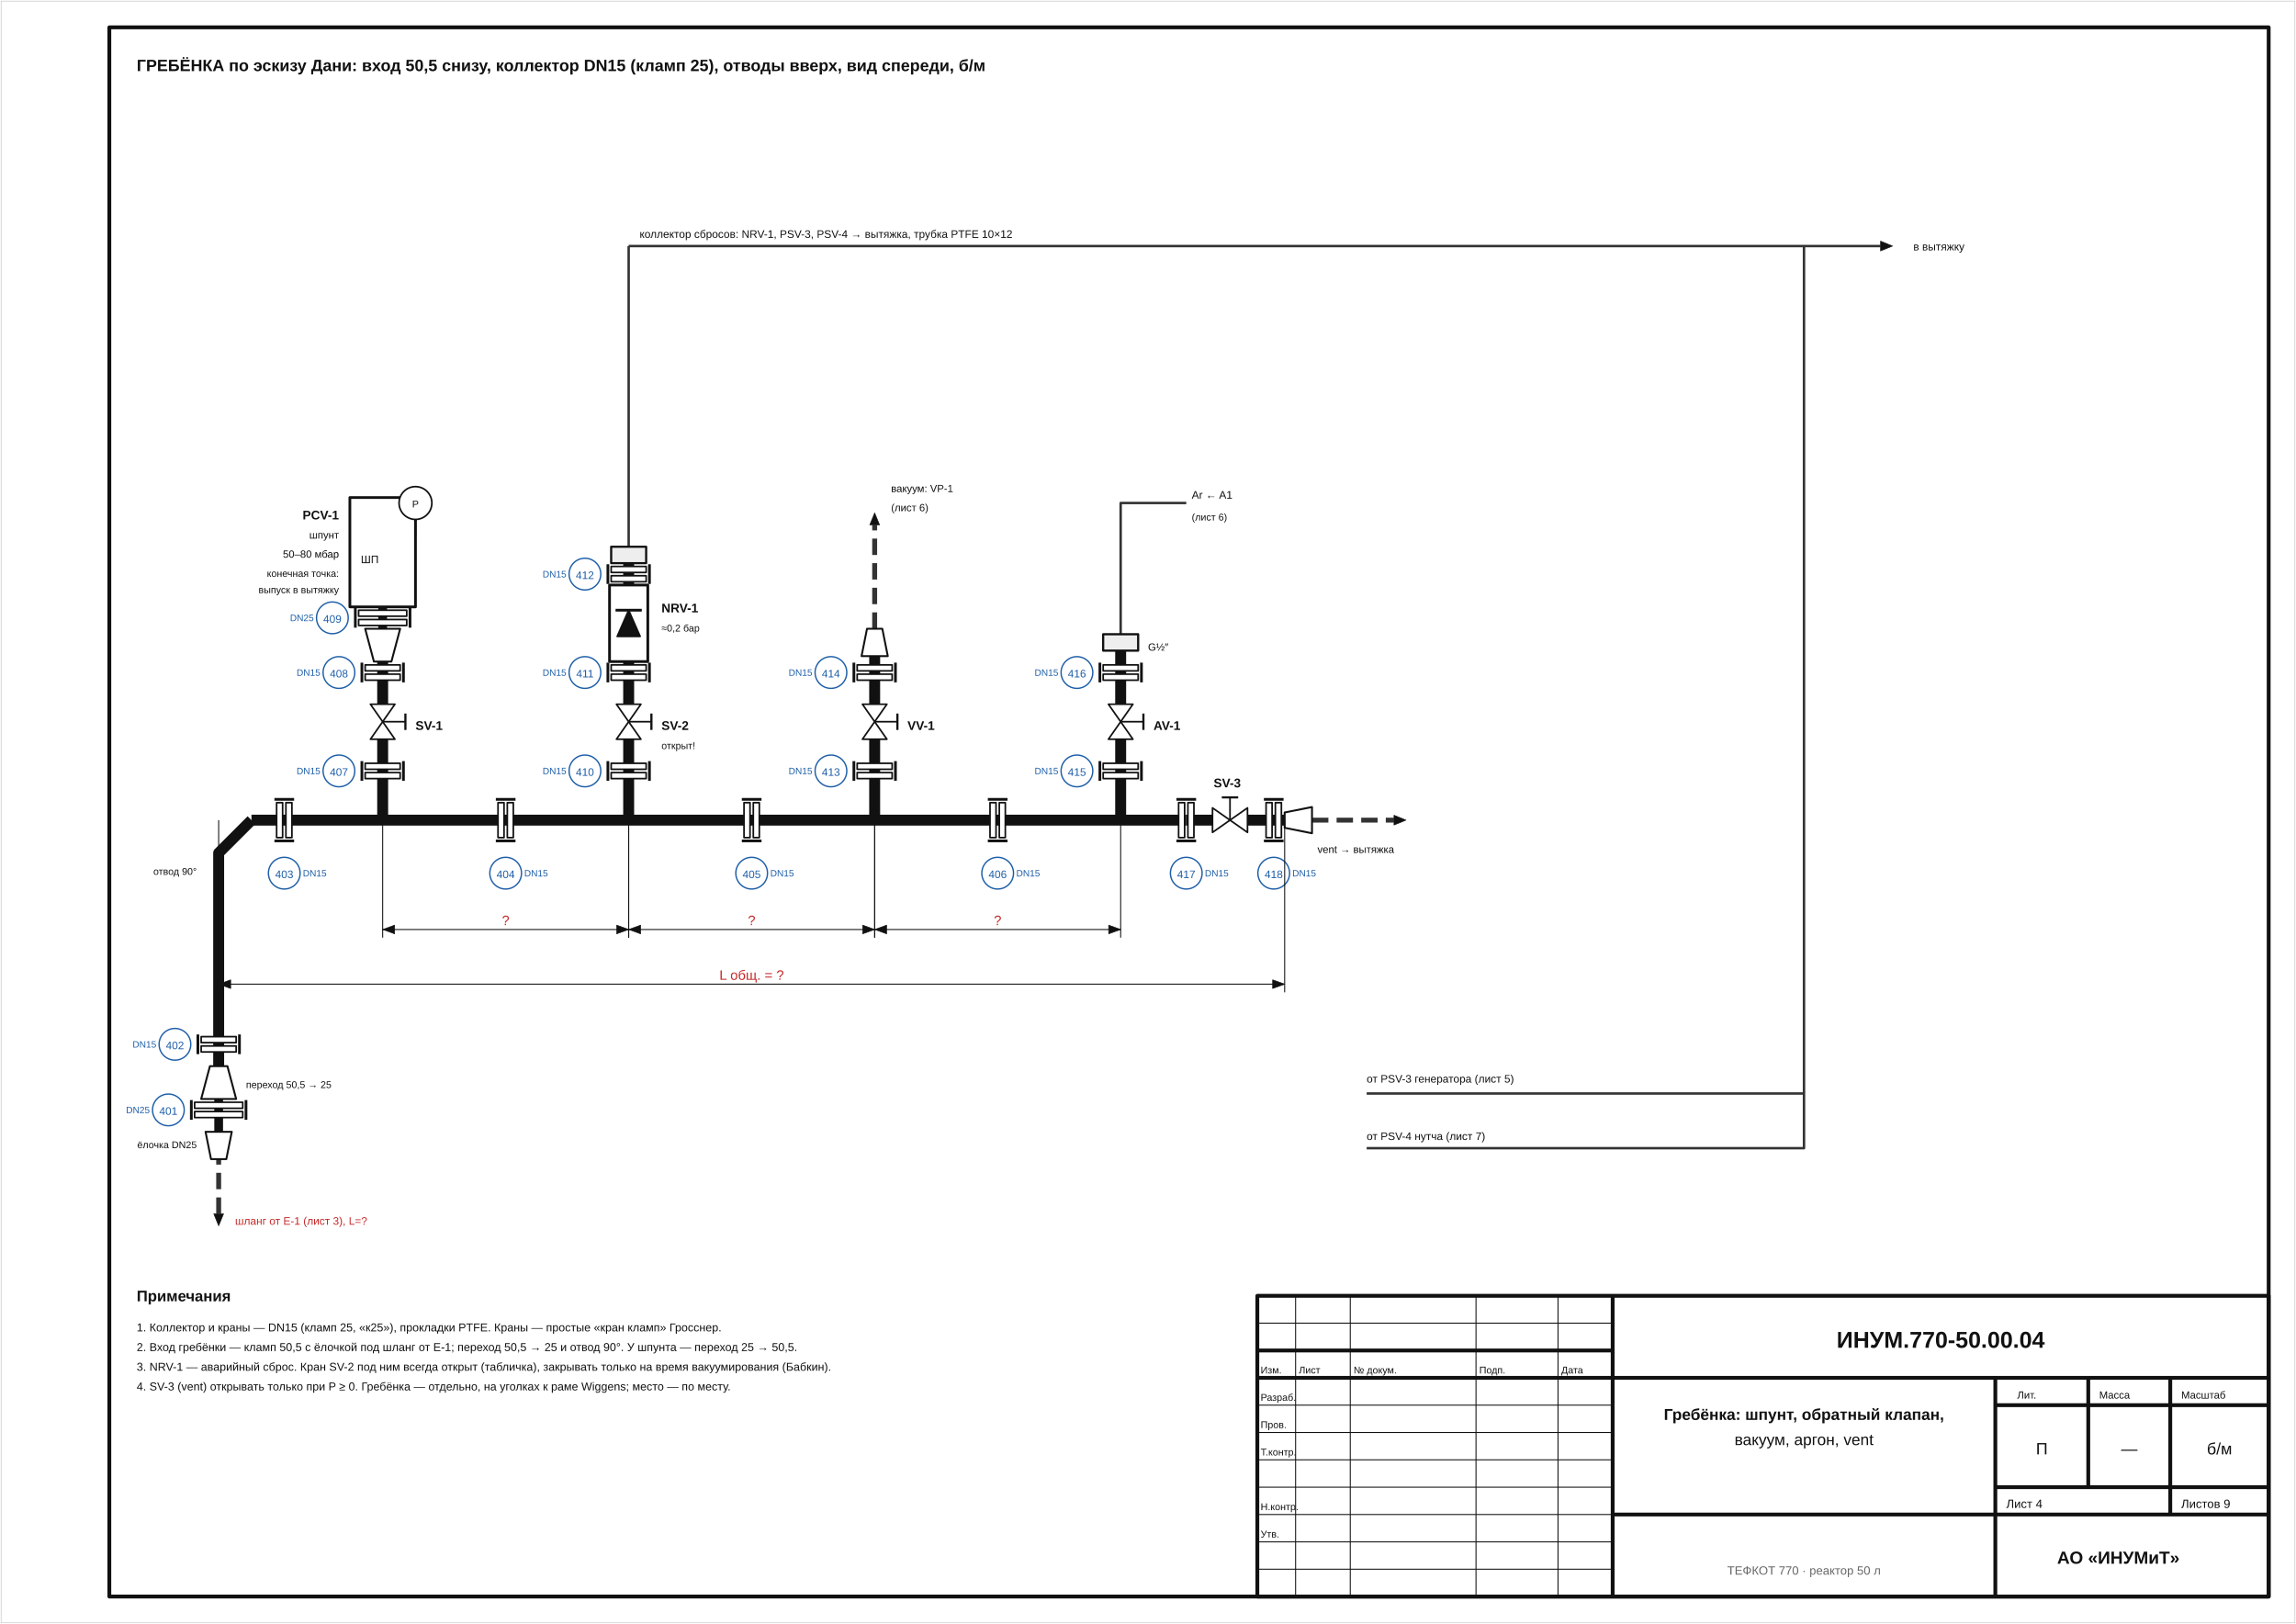
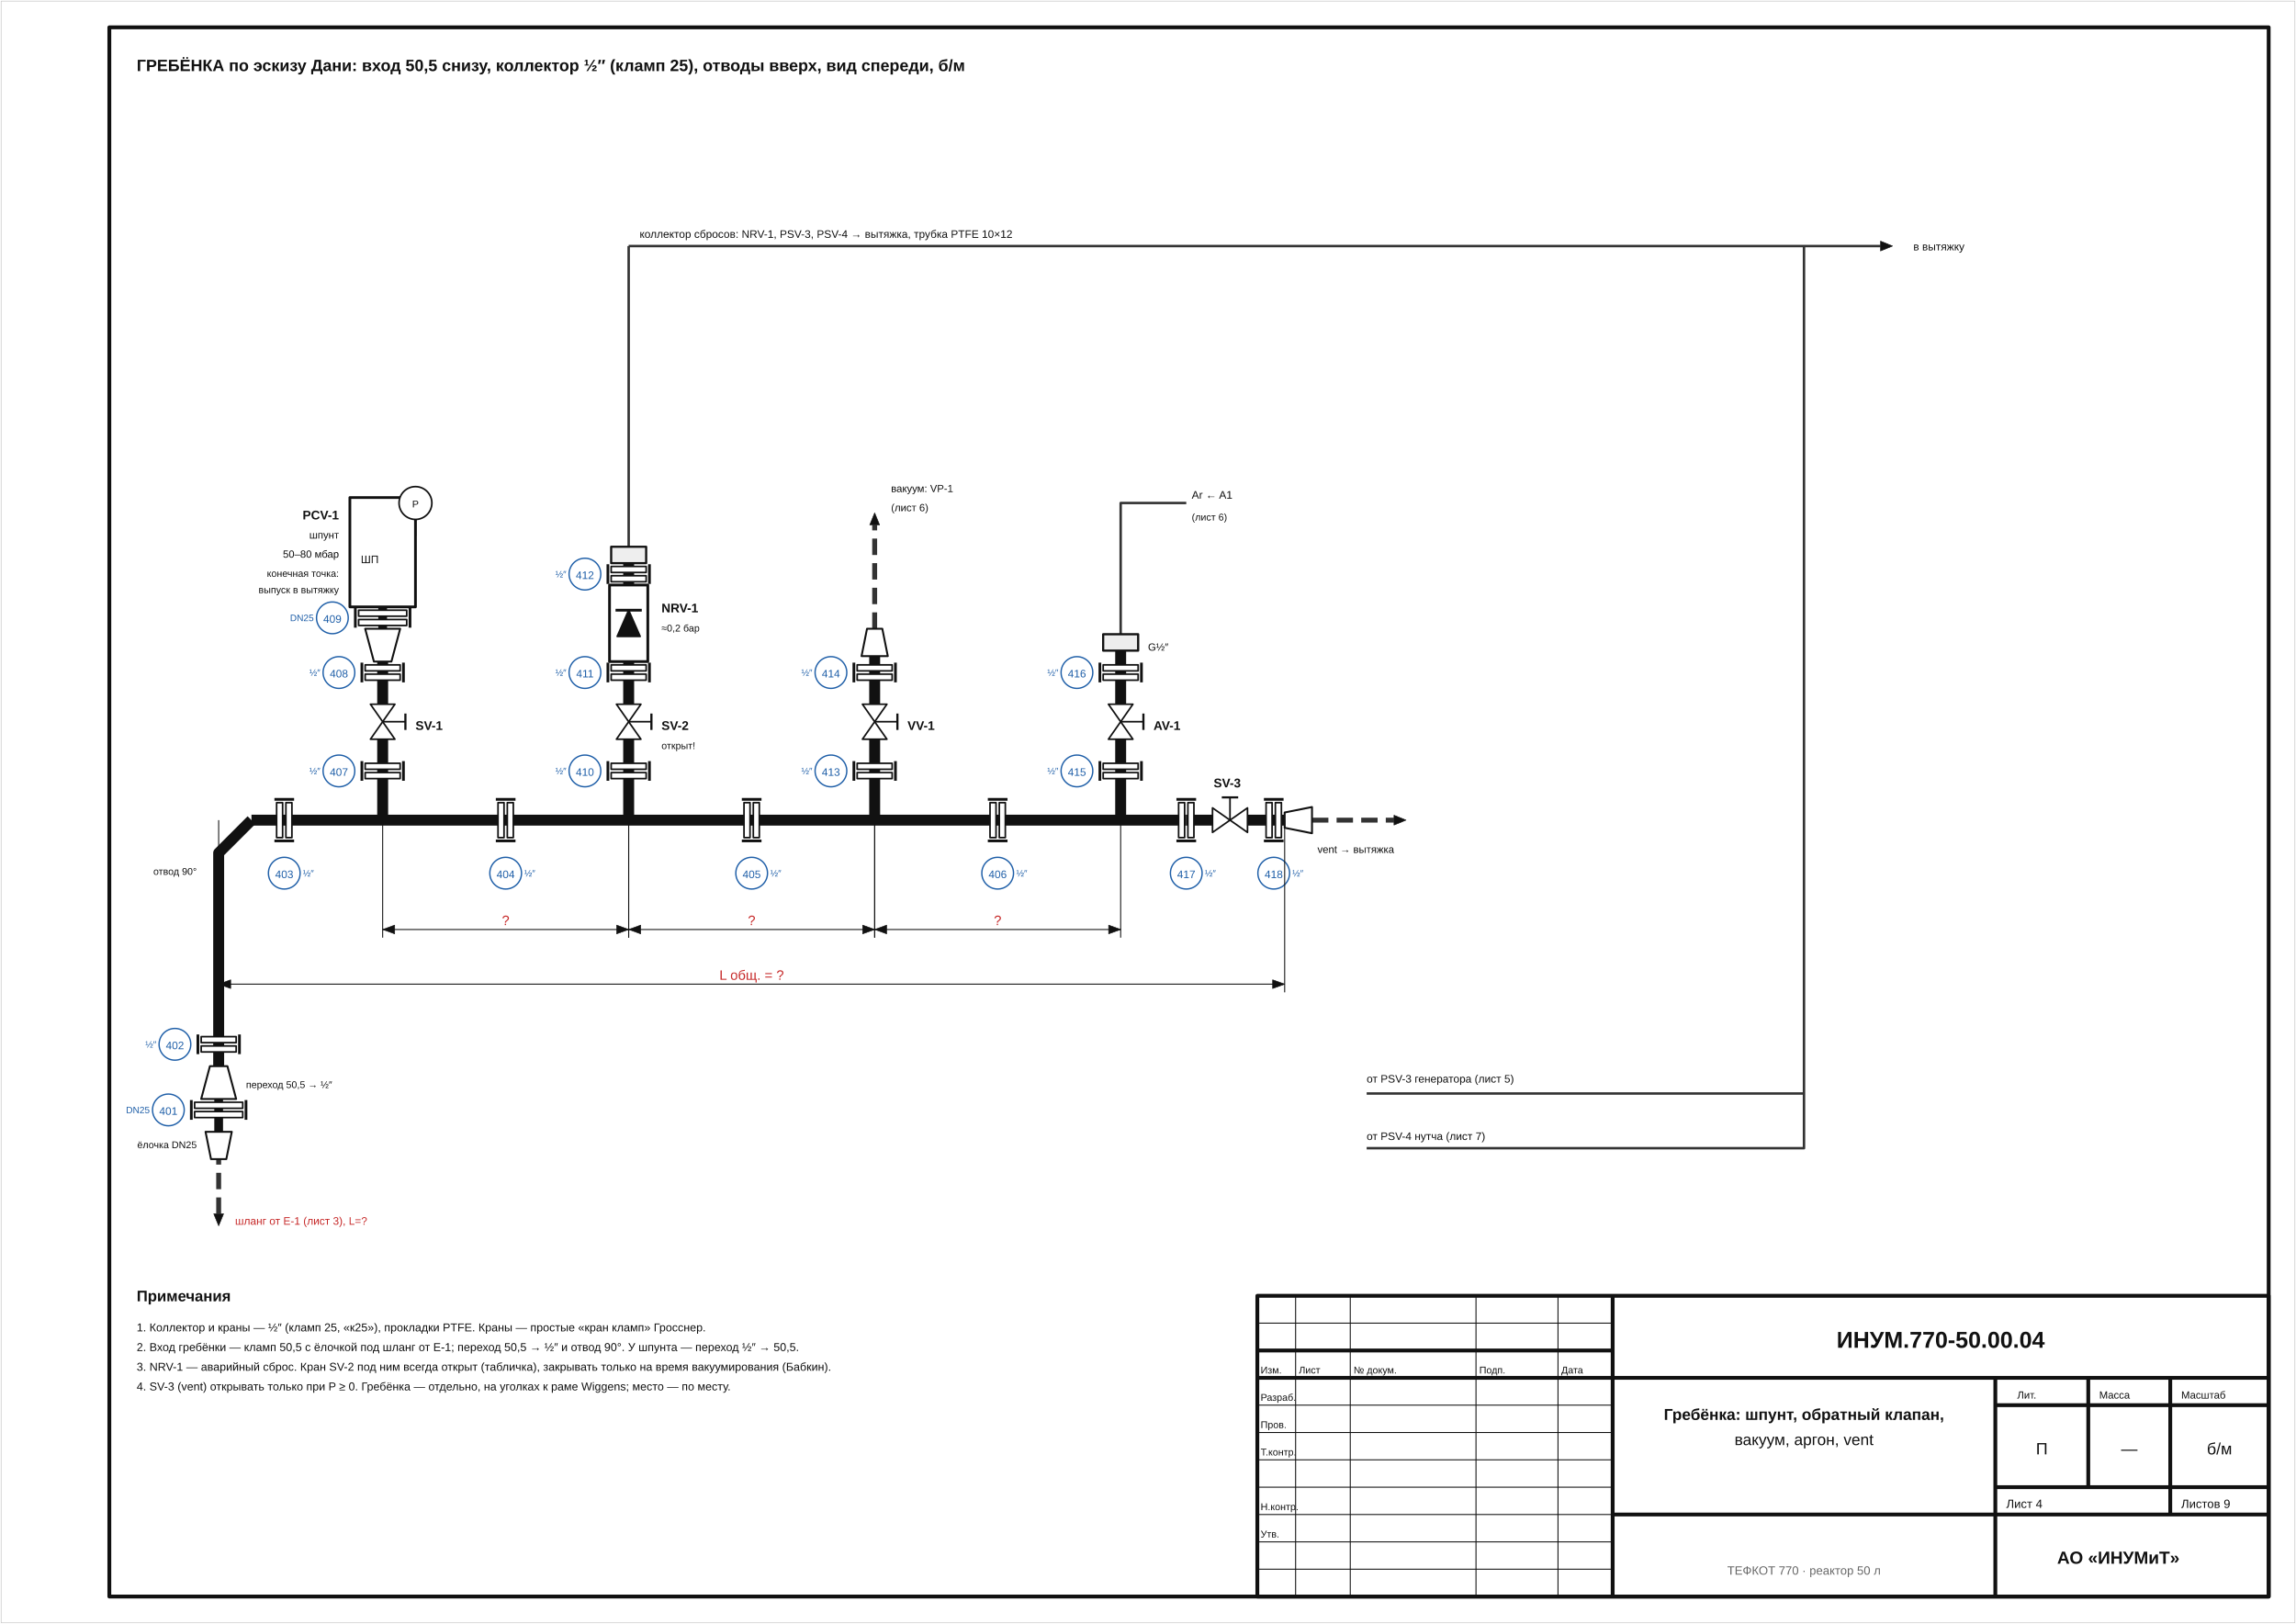
<svg xmlns="http://www.w3.org/2000/svg" viewBox="0 0 420.0 297.0" width="420.0mm" height="297.0mm" font-family="Arial, 'Liberation Sans', sans-serif">
  <rect width="100%" height="100%" fill="#fff" />
  <path d="M230.00,247.00 L295.00,247.00" fill="none" stroke="#111111" stroke-width="0.7" stroke-linejoin="round" />
  <path d="M230.00,252.00 L295.00,252.00" fill="none" stroke="#111111" stroke-width="0.7" stroke-linejoin="round" />
  <path d="M295.00,237.00 L295.00,292.00" fill="none" stroke="#111111" stroke-width="0.7" stroke-linejoin="round" />
  <path d="M295.00,252.00 L415.00,252.00" fill="none" stroke="#111111" stroke-width="0.7" stroke-linejoin="round" />
  <path d="M365.00,252.00 L365.00,292.00" fill="none" stroke="#111111" stroke-width="0.7" stroke-linejoin="round" />
  <path d="M295.00,277.00 L415.00,277.00" fill="none" stroke="#111111" stroke-width="0.7" stroke-linejoin="round" />
  <path d="M365.00,257.00 L415.00,257.00" fill="none" stroke="#111111" stroke-width="0.7" stroke-linejoin="round" />
  <path d="M365.00,272.00 L415.00,272.00" fill="none" stroke="#111111" stroke-width="0.7" stroke-linejoin="round" />
  <path d="M382.00,252.00 L382.00,272.00" fill="none" stroke="#111111" stroke-width="0.7" stroke-linejoin="round" />
  <path d="M397.00,252.00 L397.00,272.00" fill="none" stroke="#111111" stroke-width="0.7" stroke-linejoin="round" />
  <path d="M397.00,272.00 L397.00,277.00" fill="none" stroke="#111111" stroke-width="0.7" stroke-linejoin="round" />
  <path d="M40.00,222.00 L40.00,212.00" fill="none" stroke="#333333" stroke-width="0.9" stroke-dasharray="3 1.5" stroke-linejoin="round" />
  <path d="M40.00,207.00 L40.00,201.00" fill="none" stroke="#111111" stroke-width="1.6" stroke-linejoin="round" />
  <path d="M40.00,195.00 L40.00,156.00 L46.00,150.00" fill="none" stroke="#111111" stroke-width="2.0" stroke-linejoin="round" />
  <path d="M46.00,150.00 L217.00,150.00" fill="none" stroke="#111111" stroke-width="2.0" stroke-linejoin="round" />
  <path d="M70.00,150.00 L70.00,135.20" fill="none" stroke="#111111" stroke-width="2.0" stroke-linejoin="round" />
  <path d="M70.00,128.80 L70.00,121.00" fill="none" stroke="#111111" stroke-width="2.0" stroke-linejoin="round" />
  <path d="M70.00,115.00 L70.00,111.00" fill="none" stroke="#111111" stroke-width="1.6" stroke-linejoin="round" />
  <path d="M115.00,150.00 L115.00,135.20" fill="none" stroke="#111111" stroke-width="2.0" stroke-linejoin="round" />
  <path d="M115.00,128.80 L115.00,116.40" fill="none" stroke="#111111" stroke-width="2.0" stroke-linejoin="round" />
  <path d="M115.00,111.60 L115.00,103.00" fill="none" stroke="#111111" stroke-width="2.0" stroke-linejoin="round" />
  <path d="M115.00,100.00 L115.00,45.00" fill="none" stroke="#333333" stroke-width="0.45" stroke-linejoin="round" />
  <path d="M160.00,150.00 L160.00,135.20" fill="none" stroke="#111111" stroke-width="2.0" stroke-linejoin="round" />
  <path d="M160.00,128.80 L160.00,120.00" fill="none" stroke="#111111" stroke-width="2.0" stroke-linejoin="round" />
  <path d="M160.00,115.00 L160.00,96.00" fill="none" stroke="#333333" stroke-width="0.9" stroke-dasharray="3 1.5" stroke-linejoin="round" />
  <path d="M205.00,150.00 L205.00,135.20" fill="none" stroke="#111111" stroke-width="2.0" stroke-linejoin="round" />
  <path d="M205.00,128.80 L205.00,119.00" fill="none" stroke="#111111" stroke-width="2.0" stroke-linejoin="round" />
  <path d="M205.00,116.00 L205.00,92.00 L217.00,92.00" fill="none" stroke="#333333" stroke-width="0.45" stroke-linejoin="round" />
  <path d="M217.00,150.00 L221.80,150.00" fill="none" stroke="#111111" stroke-width="2.0" stroke-linejoin="round" />
  <path d="M228.20,150.00 L235.00,150.00" fill="none" stroke="#111111" stroke-width="2.0" stroke-linejoin="round" />
  <path d="M240.00,150.00 L255.00,150.00" fill="none" stroke="#333333" stroke-width="0.9" stroke-dasharray="3 1.5" stroke-linejoin="round" />
  <path d="M115.00,45.00 L344.00,45.00" fill="none" stroke="#333333" stroke-width="0.45" stroke-linejoin="round" />
  <path d="M250.00,200.00 L330.00,200.00" fill="none" stroke="#333333" stroke-width="0.45" stroke-linejoin="round" />
  <path d="M250.00,210.00 L330.00,210.00 L330.00,45.00" fill="none" stroke="#333333" stroke-width="0.45" stroke-linejoin="round" />
  <path d="M0.20,0.20 L419.80,0.20 L419.80,296.80 L0.20,296.80 Z" fill="none" stroke="#bbbbbb" stroke-width="0.1" stroke-linejoin="round" />
  <path d="M20.00,5.00 L415.00,5.00 L415.00,292.00 L20.00,292.00 Z" fill="none" stroke="#111111" stroke-width="0.7" stroke-linejoin="round" />
  <path d="M230.00,237.00 L415.00,237.00 L415.00,292.00 L230.00,292.00 Z" fill="none" stroke="#111111" stroke-width="0.7" stroke-linejoin="round" />
  <path d="M230.00,242.00 L295.00,242.00" fill="none" stroke="#111111" stroke-width="0.18" stroke-linejoin="round" />
  <path d="M230.00,257.00 L295.00,257.00" fill="none" stroke="#111111" stroke-width="0.18" stroke-linejoin="round" />
  <path d="M230.00,262.00 L295.00,262.00" fill="none" stroke="#111111" stroke-width="0.18" stroke-linejoin="round" />
  <path d="M230.00,267.00 L295.00,267.00" fill="none" stroke="#111111" stroke-width="0.18" stroke-linejoin="round" />
  <path d="M230.00,272.00 L295.00,272.00" fill="none" stroke="#111111" stroke-width="0.18" stroke-linejoin="round" />
  <path d="M230.00,277.00 L295.00,277.00" fill="none" stroke="#111111" stroke-width="0.18" stroke-linejoin="round" />
  <path d="M230.00,282.00 L295.00,282.00" fill="none" stroke="#111111" stroke-width="0.18" stroke-linejoin="round" />
  <path d="M230.00,287.00 L295.00,287.00" fill="none" stroke="#111111" stroke-width="0.18" stroke-linejoin="round" />
  <path d="M237.00,237.00 L237.00,292.00" fill="none" stroke="#111111" stroke-width="0.18" stroke-linejoin="round" />
  <path d="M247.00,237.00 L247.00,292.00" fill="none" stroke="#111111" stroke-width="0.18" stroke-linejoin="round" />
  <path d="M270.00,237.00 L270.00,292.00" fill="none" stroke="#111111" stroke-width="0.18" stroke-linejoin="round" />
  <path d="M285.00,237.00 L285.00,292.00" fill="none" stroke="#111111" stroke-width="0.18" stroke-linejoin="round" />
  <text x="230.60" y="251.20" font-size="1.8" text-anchor="start" fill="#111111">Изм.</text>
  <text x="237.60" y="251.20" font-size="1.8" text-anchor="start" fill="#111111">Лист</text>
  <text x="247.60" y="251.20" font-size="1.8" text-anchor="start" fill="#111111">№ докум.</text>
  <text x="270.60" y="251.20" font-size="1.8" text-anchor="start" fill="#111111">Подп.</text>
  <text x="285.60" y="251.20" font-size="1.8" text-anchor="start" fill="#111111">Дата</text>
  <text x="230.60" y="256.20" font-size="1.8" text-anchor="start" fill="#111111">Разраб.</text>
  <text x="230.60" y="261.20" font-size="1.8" text-anchor="start" fill="#111111">Пров.</text>
  <text x="230.60" y="266.20" font-size="1.8" text-anchor="start" fill="#111111">Т.контр.</text>
  <text x="230.60" y="276.20" font-size="1.8" text-anchor="start" fill="#111111">Н.контр.</text>
  <text x="230.60" y="281.20" font-size="1.8" text-anchor="start" fill="#111111">Утв.</text>
  <text x="248.60" y="256.20" font-size="1.8" text-anchor="start" fill="#111111" />
  <text x="355.00" y="246.50" font-size="4.2" text-anchor="middle" fill="#111111" font-weight="bold">ИНУМ.770-50.00.04</text>
  <text x="330.00" y="259.70" font-size="2.9" text-anchor="middle" fill="#111111" font-weight="bold">Гребёнка: шпунт, обратный клапан,</text>
  <text x="330.00" y="264.30" font-size="2.9" text-anchor="middle" fill="#111111">вакуум, аргон, vent</text>
  <text x="369.00" y="255.80" font-size="1.9" text-anchor="start" fill="#111111">Лит.</text>
  <text x="384.00" y="255.80" font-size="1.9" text-anchor="start" fill="#111111">Масса</text>
  <text x="399.00" y="255.80" font-size="1.9" text-anchor="start" fill="#111111">Масштаб</text>
  <text x="373.50" y="266.00" font-size="3" text-anchor="middle" fill="#111111">П</text>
  <text x="389.50" y="266.00" font-size="3" text-anchor="middle" fill="#111111">—</text>
  <text x="406.00" y="266.00" font-size="3" text-anchor="middle" fill="#111111">б/м</text>
  <text x="367.00" y="275.80" font-size="2.2" text-anchor="start" fill="#111111">Лист 4</text>
  <text x="399.00" y="275.80" font-size="2.2" text-anchor="start" fill="#111111">Листов 9</text>
  <text x="387.50" y="286.00" font-size="3.2" text-anchor="middle" fill="#111111" font-weight="bold">АО «ИНУМиТ»</text>
  <text x="330.00" y="288.00" font-size="2.2" text-anchor="middle" fill="#666666">ТЕФКОТ 770 · реактор 50 л</text>
-   <text x="25.00" y="13.00" font-size="3.0" text-anchor="start" fill="#111111" font-weight="bold">ГРЕБЁНКА по эскизу Дани: вход 50,5 снизу, коллектор DN15 (кламп 25), отводы вверх, вид спереди, б/м</text>
+   <text x="25.00" y="13.00" font-size="3.0" text-anchor="start" fill="#111111" font-weight="bold">ГРЕБЁНКА по эскизу Дани: вход 50,5 снизу, коллектор ½″ (кламп 25), отводы вверх, вид спереди, б/м</text>
  <path d="M40.00,224.20 L39.10,222.00 L40.90,222.00 Z" fill="#111111" stroke="#111111" stroke-width="0.1" stroke-linejoin="round" />
  <text x="43.00" y="224.00" font-size="2.0" text-anchor="start" fill="#c62828">шланг от E-1 (лист 3), L=?</text>
  <path d="M38.60,212.00 L41.40,212.00 L42.40,207.00 L37.60,207.00 Z" fill="#ffffff" stroke="#111111" stroke-width="0.35" stroke-linejoin="round" />
  <text x="36.00" y="210.00" font-size="1.8" text-anchor="end" fill="#111111">ёлочка DN25</text>
  <path d="M35.60,201.60 L44.40,201.60 L44.40,202.70 L35.60,202.70 Z" fill="#ffffff" stroke="#111111" stroke-width="0.3" stroke-linejoin="round" />
  <path d="M35.60,203.30 L44.40,203.30 L44.40,204.40 L35.60,204.40 Z" fill="#ffffff" stroke="#111111" stroke-width="0.3" stroke-linejoin="round" />
  <path d="M35.00,201.20 L35.00,204.80" fill="none" stroke="#111111" stroke-width="0.5" stroke-linejoin="round" />
  <path d="M45.00,201.20 L45.00,204.80" fill="none" stroke="#111111" stroke-width="0.5" stroke-linejoin="round" />
  <circle cx="30.80" cy="203.00" r="2.90" fill="#ffffff" stroke="#1f5fa8" stroke-width="0.25" />
  <text x="30.80" y="203.90" font-size="2.0" text-anchor="middle" fill="#1f5fa8">401</text>
  <path d="M36.80,201.00 L43.20,201.00 L41.60,195.00 L38.40,195.00 Z" fill="#ffffff" stroke="#111111" stroke-width="0.35" stroke-linejoin="round" />
-   <text x="45.00" y="199.00" font-size="1.8" text-anchor="start" fill="#111111">переход 50,5 → 25</text>
+   <text x="45.00" y="199.00" font-size="1.8" text-anchor="start" fill="#111111">переход 50,5 → ½″</text>
  <path d="M36.80,189.60 L43.20,189.60 L43.20,190.70 L36.80,190.70 Z" fill="#ffffff" stroke="#111111" stroke-width="0.3" stroke-linejoin="round" />
  <path d="M36.80,191.30 L43.20,191.30 L43.20,192.40 L36.80,192.40 Z" fill="#ffffff" stroke="#111111" stroke-width="0.3" stroke-linejoin="round" />
  <path d="M36.20,189.20 L36.20,192.80" fill="none" stroke="#111111" stroke-width="0.5" stroke-linejoin="round" />
  <path d="M43.80,189.20 L43.80,192.80" fill="none" stroke="#111111" stroke-width="0.5" stroke-linejoin="round" />
  <circle cx="32.00" cy="191.00" r="2.90" fill="#ffffff" stroke="#1f5fa8" stroke-width="0.25" />
  <text x="32.00" y="191.90" font-size="2.0" text-anchor="middle" fill="#1f5fa8">402</text>
  <text x="36.00" y="160.00" font-size="1.8" text-anchor="end" fill="#111111">отвод 90°</text>
  <path d="M50.60,146.80 L51.70,146.80 L51.70,153.20 L50.60,153.20 Z" fill="#ffffff" stroke="#111111" stroke-width="0.3" stroke-linejoin="round" />
  <path d="M52.30,146.80 L53.40,146.80 L53.40,153.20 L52.30,153.20 Z" fill="#ffffff" stroke="#111111" stroke-width="0.3" stroke-linejoin="round" />
  <path d="M50.20,146.20 L53.80,146.20" fill="none" stroke="#111111" stroke-width="0.5" stroke-linejoin="round" />
  <path d="M50.20,153.80 L53.80,153.80" fill="none" stroke="#111111" stroke-width="0.5" stroke-linejoin="round" />
  <circle cx="52.00" cy="159.70" r="2.90" fill="#ffffff" stroke="#1f5fa8" stroke-width="0.25" />
  <text x="52.00" y="160.60" font-size="2.0" text-anchor="middle" fill="#1f5fa8">403</text>
  <path d="M91.10,146.80 L92.20,146.80 L92.20,153.20 L91.10,153.20 Z" fill="#ffffff" stroke="#111111" stroke-width="0.3" stroke-linejoin="round" />
  <path d="M92.80,146.80 L93.90,146.80 L93.90,153.20 L92.80,153.20 Z" fill="#ffffff" stroke="#111111" stroke-width="0.3" stroke-linejoin="round" />
  <path d="M90.70,146.20 L94.30,146.20" fill="none" stroke="#111111" stroke-width="0.5" stroke-linejoin="round" />
  <path d="M90.70,153.80 L94.30,153.80" fill="none" stroke="#111111" stroke-width="0.5" stroke-linejoin="round" />
  <circle cx="92.50" cy="159.70" r="2.90" fill="#ffffff" stroke="#1f5fa8" stroke-width="0.25" />
  <text x="92.50" y="160.60" font-size="2.0" text-anchor="middle" fill="#1f5fa8">404</text>
  <path d="M136.10,146.80 L137.20,146.80 L137.20,153.20 L136.10,153.20 Z" fill="#ffffff" stroke="#111111" stroke-width="0.3" stroke-linejoin="round" />
  <path d="M137.80,146.80 L138.90,146.80 L138.90,153.20 L137.80,153.20 Z" fill="#ffffff" stroke="#111111" stroke-width="0.3" stroke-linejoin="round" />
  <path d="M135.70,146.20 L139.30,146.20" fill="none" stroke="#111111" stroke-width="0.5" stroke-linejoin="round" />
  <path d="M135.70,153.80 L139.30,153.80" fill="none" stroke="#111111" stroke-width="0.5" stroke-linejoin="round" />
  <circle cx="137.50" cy="159.70" r="2.90" fill="#ffffff" stroke="#1f5fa8" stroke-width="0.25" />
  <text x="137.50" y="160.60" font-size="2.0" text-anchor="middle" fill="#1f5fa8">405</text>
  <path d="M181.10,146.80 L182.20,146.80 L182.20,153.20 L181.10,153.20 Z" fill="#ffffff" stroke="#111111" stroke-width="0.3" stroke-linejoin="round" />
  <path d="M182.80,146.80 L183.90,146.80 L183.90,153.20 L182.80,153.20 Z" fill="#ffffff" stroke="#111111" stroke-width="0.3" stroke-linejoin="round" />
  <path d="M180.70,146.20 L184.30,146.20" fill="none" stroke="#111111" stroke-width="0.5" stroke-linejoin="round" />
  <path d="M180.70,153.80 L184.30,153.80" fill="none" stroke="#111111" stroke-width="0.5" stroke-linejoin="round" />
  <circle cx="182.50" cy="159.70" r="2.90" fill="#ffffff" stroke="#1f5fa8" stroke-width="0.25" />
  <text x="182.50" y="160.60" font-size="2.0" text-anchor="middle" fill="#1f5fa8">406</text>
  <path d="M66.80,139.60 L73.20,139.60 L73.20,140.70 L66.80,140.70 Z" fill="#ffffff" stroke="#111111" stroke-width="0.3" stroke-linejoin="round" />
  <path d="M66.80,141.30 L73.20,141.30 L73.20,142.40 L66.80,142.40 Z" fill="#ffffff" stroke="#111111" stroke-width="0.3" stroke-linejoin="round" />
  <path d="M66.20,139.20 L66.20,142.80" fill="none" stroke="#111111" stroke-width="0.5" stroke-linejoin="round" />
  <path d="M73.80,139.20 L73.80,142.80" fill="none" stroke="#111111" stroke-width="0.5" stroke-linejoin="round" />
  <circle cx="62.00" cy="141.00" r="2.90" fill="#ffffff" stroke="#1f5fa8" stroke-width="0.25" />
  <text x="62.00" y="141.90" font-size="2.0" text-anchor="middle" fill="#1f5fa8">407</text>
  <path d="M67.76,128.80 L72.24,135.20 L67.76,135.20 L72.24,128.80 Z" fill="#ffffff" stroke="#111111" stroke-width="0.3" stroke-linejoin="round" />
  <path d="M70.00,132.00 L74.16,132.00" fill="none" stroke="#111111" stroke-width="0.3" stroke-linejoin="round" />
  <path d="M74.16,130.50 L74.16,133.50" fill="none" stroke="#111111" stroke-width="0.4" stroke-linejoin="round" />
  <text x="76.00" y="133.50" font-size="2.3" text-anchor="start" fill="#111111" font-weight="bold">SV-1</text>
  <path d="M66.80,121.60 L73.20,121.60 L73.20,122.70 L66.80,122.70 Z" fill="#ffffff" stroke="#111111" stroke-width="0.3" stroke-linejoin="round" />
  <path d="M66.80,123.30 L73.20,123.30 L73.20,124.40 L66.80,124.40 Z" fill="#ffffff" stroke="#111111" stroke-width="0.3" stroke-linejoin="round" />
  <path d="M66.20,121.20 L66.20,124.80" fill="none" stroke="#111111" stroke-width="0.5" stroke-linejoin="round" />
  <path d="M73.80,121.20 L73.80,124.80" fill="none" stroke="#111111" stroke-width="0.5" stroke-linejoin="round" />
  <circle cx="62.00" cy="123.00" r="2.90" fill="#ffffff" stroke="#1f5fa8" stroke-width="0.25" />
  <text x="62.00" y="123.90" font-size="2.0" text-anchor="middle" fill="#1f5fa8">408</text>
  <path d="M66.80,115.00 L73.20,115.00 L71.60,121.00 L68.40,121.00 Z" fill="#ffffff" stroke="#111111" stroke-width="0.35" stroke-linejoin="round" />
  <path d="M65.60,111.60 L74.40,111.60 L74.40,112.70 L65.60,112.70 Z" fill="#ffffff" stroke="#111111" stroke-width="0.3" stroke-linejoin="round" />
  <path d="M65.60,113.30 L74.40,113.30 L74.40,114.40 L65.60,114.40 Z" fill="#ffffff" stroke="#111111" stroke-width="0.3" stroke-linejoin="round" />
  <path d="M65.00,111.20 L65.00,114.80" fill="none" stroke="#111111" stroke-width="0.5" stroke-linejoin="round" />
  <path d="M75.00,111.20 L75.00,114.80" fill="none" stroke="#111111" stroke-width="0.5" stroke-linejoin="round" />
  <circle cx="60.80" cy="113.00" r="2.90" fill="#ffffff" stroke="#1f5fa8" stroke-width="0.25" />
  <text x="60.80" y="113.90" font-size="2.0" text-anchor="middle" fill="#1f5fa8">409</text>
  <path d="M64.00,91.00 L76.00,91.00 L76.00,111.00 L64.00,111.00 Z" fill="#ffffff" stroke="#111111" stroke-width="0.5" stroke-linejoin="round" />
  <path d="M76.00,98.00 L76.00,95.00" fill="none" stroke="#111111" stroke-width="0.3" stroke-linejoin="round" />
  <circle cx="76.00" cy="92.00" r="3.00" fill="#ffffff" stroke="#111111" stroke-width="0.3" />
  <text x="76.00" y="92.80" font-size="1.8" text-anchor="middle" fill="#111111">P</text>
  <text x="66.00" y="103.00" font-size="2.0" text-anchor="start" fill="#111111">ШП</text>
  <text x="62.00" y="95.00" font-size="2.3" text-anchor="end" fill="#111111" font-weight="bold">PCV-1</text>
  <text x="62.00" y="98.50" font-size="1.9" text-anchor="end" fill="#111111">шпунт</text>
  <text x="62.00" y="102.00" font-size="1.9" text-anchor="end" fill="#111111">50–80 мбар</text>
  <text x="62.00" y="105.50" font-size="1.8" text-anchor="end" fill="#111111">конечная точка:</text>
  <text x="62.00" y="108.50" font-size="1.8" text-anchor="end" fill="#111111">выпуск в вытяжку</text>
  <path d="M111.80,139.60 L118.20,139.60 L118.20,140.70 L111.80,140.70 Z" fill="#ffffff" stroke="#111111" stroke-width="0.3" stroke-linejoin="round" />
  <path d="M111.80,141.30 L118.20,141.30 L118.20,142.40 L111.80,142.40 Z" fill="#ffffff" stroke="#111111" stroke-width="0.3" stroke-linejoin="round" />
  <path d="M111.20,139.20 L111.20,142.80" fill="none" stroke="#111111" stroke-width="0.5" stroke-linejoin="round" />
  <path d="M118.80,139.20 L118.80,142.80" fill="none" stroke="#111111" stroke-width="0.5" stroke-linejoin="round" />
  <circle cx="107.00" cy="141.00" r="2.90" fill="#ffffff" stroke="#1f5fa8" stroke-width="0.25" />
  <text x="107.00" y="141.90" font-size="2.0" text-anchor="middle" fill="#1f5fa8">410</text>
  <path d="M112.76,128.80 L117.24,135.20 L112.76,135.20 L117.24,128.80 Z" fill="#ffffff" stroke="#111111" stroke-width="0.3" stroke-linejoin="round" />
  <path d="M115.00,132.00 L119.16,132.00" fill="none" stroke="#111111" stroke-width="0.3" stroke-linejoin="round" />
  <path d="M119.16,130.50 L119.16,133.50" fill="none" stroke="#111111" stroke-width="0.4" stroke-linejoin="round" />
  <text x="121.00" y="133.50" font-size="2.3" text-anchor="start" fill="#111111" font-weight="bold">SV-2</text>
  <path d="M111.80,121.60 L118.20,121.60 L118.20,122.70 L111.80,122.70 Z" fill="#ffffff" stroke="#111111" stroke-width="0.3" stroke-linejoin="round" />
  <path d="M111.80,123.30 L118.20,123.30 L118.20,124.40 L111.80,124.40 Z" fill="#ffffff" stroke="#111111" stroke-width="0.3" stroke-linejoin="round" />
  <path d="M111.20,121.20 L111.20,124.80" fill="none" stroke="#111111" stroke-width="0.5" stroke-linejoin="round" />
  <path d="M118.80,121.20 L118.80,124.80" fill="none" stroke="#111111" stroke-width="0.5" stroke-linejoin="round" />
  <circle cx="107.00" cy="123.00" r="2.90" fill="#ffffff" stroke="#1f5fa8" stroke-width="0.25" />
  <text x="107.00" y="123.90" font-size="2.0" text-anchor="middle" fill="#1f5fa8">411</text>
  <path d="M111.50,107.00 L118.50,107.00 L118.50,121.00 L111.50,121.00 Z" fill="#ffffff" stroke="#111111" stroke-width="0.5" stroke-linejoin="round" />
  <path d="M115.00,111.60 L117.10,116.40 L112.90,116.40 Z" fill="#111111" stroke="#111111" stroke-width="0.3" stroke-linejoin="round" />
  <path d="M117.40,111.60 L112.60,111.60" fill="none" stroke="#111111" stroke-width="0.5" stroke-linejoin="round" />
  <text x="121.00" y="112.00" font-size="2.3" text-anchor="start" fill="#111111" font-weight="bold">NRV-1</text>
  <text x="121.00" y="115.50" font-size="1.8" text-anchor="start" fill="#111111">≈0,2 бар</text>
  <text x="121.00" y="137.00" font-size="1.8" text-anchor="start" fill="#111111">открыт!</text>
  <path d="M111.80,103.60 L118.20,103.60 L118.20,104.70 L111.80,104.70 Z" fill="#ffffff" stroke="#111111" stroke-width="0.3" stroke-linejoin="round" />
  <path d="M111.80,105.30 L118.20,105.30 L118.20,106.40 L111.80,106.40 Z" fill="#ffffff" stroke="#111111" stroke-width="0.3" stroke-linejoin="round" />
  <path d="M111.20,103.20 L111.20,106.80" fill="none" stroke="#111111" stroke-width="0.5" stroke-linejoin="round" />
  <path d="M118.80,103.20 L118.80,106.80" fill="none" stroke="#111111" stroke-width="0.5" stroke-linejoin="round" />
  <circle cx="107.00" cy="105.00" r="2.90" fill="#ffffff" stroke="#1f5fa8" stroke-width="0.25" />
  <text x="107.00" y="105.90" font-size="2.0" text-anchor="middle" fill="#1f5fa8">412</text>
  <path d="M111.80,100.00 L118.20,100.00 L118.20,103.00 L111.80,103.00 Z" fill="#eeeeee" stroke="#111111" stroke-width="0.4" stroke-linejoin="round" />
  <path d="M156.80,139.60 L163.20,139.60 L163.20,140.70 L156.80,140.70 Z" fill="#ffffff" stroke="#111111" stroke-width="0.3" stroke-linejoin="round" />
  <path d="M156.80,141.30 L163.20,141.30 L163.20,142.40 L156.80,142.40 Z" fill="#ffffff" stroke="#111111" stroke-width="0.3" stroke-linejoin="round" />
  <path d="M156.20,139.20 L156.20,142.80" fill="none" stroke="#111111" stroke-width="0.5" stroke-linejoin="round" />
  <path d="M163.80,139.20 L163.80,142.80" fill="none" stroke="#111111" stroke-width="0.5" stroke-linejoin="round" />
  <circle cx="152.00" cy="141.00" r="2.90" fill="#ffffff" stroke="#1f5fa8" stroke-width="0.25" />
  <text x="152.00" y="141.90" font-size="2.0" text-anchor="middle" fill="#1f5fa8">413</text>
  <path d="M157.76,128.80 L162.24,135.20 L157.76,135.20 L162.24,128.80 Z" fill="#ffffff" stroke="#111111" stroke-width="0.3" stroke-linejoin="round" />
  <path d="M160.00,132.00 L164.16,132.00" fill="none" stroke="#111111" stroke-width="0.3" stroke-linejoin="round" />
  <path d="M164.16,130.50 L164.16,133.50" fill="none" stroke="#111111" stroke-width="0.4" stroke-linejoin="round" />
  <text x="166.00" y="133.50" font-size="2.3" text-anchor="start" fill="#111111" font-weight="bold">VV-1</text>
  <path d="M156.80,121.60 L163.20,121.60 L163.20,122.70 L156.80,122.70 Z" fill="#ffffff" stroke="#111111" stroke-width="0.3" stroke-linejoin="round" />
  <path d="M156.80,123.30 L163.20,123.30 L163.20,124.40 L156.80,124.40 Z" fill="#ffffff" stroke="#111111" stroke-width="0.3" stroke-linejoin="round" />
  <path d="M156.20,121.20 L156.20,124.80" fill="none" stroke="#111111" stroke-width="0.5" stroke-linejoin="round" />
  <path d="M163.80,121.20 L163.80,124.80" fill="none" stroke="#111111" stroke-width="0.5" stroke-linejoin="round" />
  <circle cx="152.00" cy="123.00" r="2.90" fill="#ffffff" stroke="#1f5fa8" stroke-width="0.25" />
  <text x="152.00" y="123.90" font-size="2.0" text-anchor="middle" fill="#1f5fa8">414</text>
  <path d="M157.60,120.00 L162.40,120.00 L161.40,115.00 L158.60,115.00 Z" fill="#ffffff" stroke="#111111" stroke-width="0.35" stroke-linejoin="round" />
  <path d="M160.00,93.80 L160.90,96.00 L159.10,96.00 Z" fill="#111111" stroke="#111111" stroke-width="0.1" stroke-linejoin="round" />
  <text x="163.00" y="90.00" font-size="1.9" text-anchor="start" fill="#111111">вакуум: VP-1</text>
  <text x="163.00" y="93.50" font-size="1.9" text-anchor="start" fill="#111111">(лист 6)</text>
  <path d="M201.80,139.60 L208.20,139.60 L208.20,140.70 L201.80,140.70 Z" fill="#ffffff" stroke="#111111" stroke-width="0.3" stroke-linejoin="round" />
  <path d="M201.80,141.30 L208.20,141.30 L208.20,142.40 L201.80,142.40 Z" fill="#ffffff" stroke="#111111" stroke-width="0.3" stroke-linejoin="round" />
  <path d="M201.20,139.20 L201.20,142.80" fill="none" stroke="#111111" stroke-width="0.5" stroke-linejoin="round" />
  <path d="M208.80,139.20 L208.80,142.80" fill="none" stroke="#111111" stroke-width="0.5" stroke-linejoin="round" />
  <circle cx="197.00" cy="141.00" r="2.90" fill="#ffffff" stroke="#1f5fa8" stroke-width="0.25" />
  <text x="197.00" y="141.90" font-size="2.0" text-anchor="middle" fill="#1f5fa8">415</text>
  <path d="M202.76,128.80 L207.24,135.20 L202.76,135.20 L207.24,128.80 Z" fill="#ffffff" stroke="#111111" stroke-width="0.3" stroke-linejoin="round" />
  <path d="M205.00,132.00 L209.16,132.00" fill="none" stroke="#111111" stroke-width="0.3" stroke-linejoin="round" />
  <path d="M209.16,130.50 L209.16,133.50" fill="none" stroke="#111111" stroke-width="0.4" stroke-linejoin="round" />
  <text x="211.00" y="133.50" font-size="2.3" text-anchor="start" fill="#111111" font-weight="bold">AV-1</text>
  <path d="M201.80,121.60 L208.20,121.60 L208.20,122.70 L201.80,122.70 Z" fill="#ffffff" stroke="#111111" stroke-width="0.3" stroke-linejoin="round" />
  <path d="M201.80,123.30 L208.20,123.30 L208.20,124.40 L201.80,124.40 Z" fill="#ffffff" stroke="#111111" stroke-width="0.3" stroke-linejoin="round" />
  <path d="M201.20,121.20 L201.20,124.80" fill="none" stroke="#111111" stroke-width="0.5" stroke-linejoin="round" />
  <path d="M208.80,121.20 L208.80,124.80" fill="none" stroke="#111111" stroke-width="0.5" stroke-linejoin="round" />
  <circle cx="197.00" cy="123.00" r="2.90" fill="#ffffff" stroke="#1f5fa8" stroke-width="0.25" />
  <text x="197.00" y="123.90" font-size="2.0" text-anchor="middle" fill="#1f5fa8">416</text>
  <path d="M201.80,116.00 L208.20,116.00 L208.20,119.00 L201.80,119.00 Z" fill="#eeeeee" stroke="#111111" stroke-width="0.4" stroke-linejoin="round" />
  <text x="210.00" y="119.00" font-size="1.9" text-anchor="start" fill="#111111">G½″</text>
  <text x="218.00" y="91.20" font-size="2.0" text-anchor="start" fill="#111111">Ar ← A1</text>
  <text x="218.00" y="95.20" font-size="1.8" text-anchor="start" fill="#111111">(лист 6)</text>
  <path d="M215.60,146.80 L216.70,146.80 L216.70,153.20 L215.60,153.20 Z" fill="#ffffff" stroke="#111111" stroke-width="0.3" stroke-linejoin="round" />
  <path d="M217.30,146.80 L218.40,146.80 L218.40,153.20 L217.30,153.20 Z" fill="#ffffff" stroke="#111111" stroke-width="0.3" stroke-linejoin="round" />
  <path d="M215.20,146.20 L218.80,146.20" fill="none" stroke="#111111" stroke-width="0.5" stroke-linejoin="round" />
  <path d="M215.20,153.80 L218.80,153.80" fill="none" stroke="#111111" stroke-width="0.5" stroke-linejoin="round" />
  <circle cx="217.00" cy="159.70" r="2.90" fill="#ffffff" stroke="#1f5fa8" stroke-width="0.25" />
  <text x="217.00" y="160.60" font-size="2.0" text-anchor="middle" fill="#1f5fa8">417</text>
  <path d="M221.80,147.76 L228.20,152.24 L228.20,147.76 L221.80,152.24 Z" fill="#ffffff" stroke="#111111" stroke-width="0.3" stroke-linejoin="round" />
  <path d="M225.00,150.00 L225.00,145.84" fill="none" stroke="#111111" stroke-width="0.3" stroke-linejoin="round" />
  <path d="M223.50,145.84 L226.50,145.84" fill="none" stroke="#111111" stroke-width="0.4" stroke-linejoin="round" />
  <text x="222.00" y="144.00" font-size="2.3" text-anchor="start" fill="#111111" font-weight="bold">SV-3</text>
  <path d="M231.60,146.80 L232.70,146.80 L232.70,153.20 L231.60,153.20 Z" fill="#ffffff" stroke="#111111" stroke-width="0.3" stroke-linejoin="round" />
  <path d="M233.30,146.80 L234.40,146.80 L234.40,153.20 L233.30,153.20 Z" fill="#ffffff" stroke="#111111" stroke-width="0.3" stroke-linejoin="round" />
  <path d="M231.20,146.20 L234.80,146.20" fill="none" stroke="#111111" stroke-width="0.5" stroke-linejoin="round" />
  <path d="M231.20,153.80 L234.80,153.80" fill="none" stroke="#111111" stroke-width="0.5" stroke-linejoin="round" />
  <circle cx="233.00" cy="159.70" r="2.90" fill="#ffffff" stroke="#1f5fa8" stroke-width="0.25" />
  <text x="233.00" y="160.60" font-size="2.0" text-anchor="middle" fill="#1f5fa8">418</text>
  <path d="M235.00,148.60 L240.00,147.60 L240.00,152.40 L235.00,151.40 Z" fill="#ffffff" stroke="#111111" stroke-width="0.35" stroke-linejoin="round" />
  <path d="M257.20,150.00 L255.00,150.90 L255.00,149.10 Z" fill="#111111" stroke="#111111" stroke-width="0.1" stroke-linejoin="round" />
  <text x="241.00" y="156.00" font-size="1.9" text-anchor="start" fill="#111111">vent → вытяжка</text>
  <path d="M346.20,45.00 L344.00,45.90 L344.00,44.10 Z" fill="#111111" stroke="#111111" stroke-width="0.1" stroke-linejoin="round" />
  <text x="350.00" y="45.80" font-size="2.0" text-anchor="start" fill="#111111">в вытяжку</text>
  <text x="117.00" y="43.50" font-size="2.0" text-anchor="start" fill="#111111">коллектор сбросов: NRV-1, PSV-3, PSV-4 → вытяжка, трубка PTFE 10×12</text>
  <text x="250.00" y="198.00" font-size="2.0" text-anchor="start" fill="#111111">от PSV-3 генератора (лист 5)</text>
  <text x="250.00" y="208.50" font-size="2.0" text-anchor="start" fill="#111111">от PSV-4 нутча (лист 7)</text>
  <path d="M70.00,150.00 L70.00,171.50" fill="none" stroke="#111111" stroke-width="0.18" stroke-linejoin="round" />
  <path d="M115.00,150.00 L115.00,171.50" fill="none" stroke="#111111" stroke-width="0.18" stroke-linejoin="round" />
  <path d="M70.00,170.00 L115.00,170.00" fill="none" stroke="#111111" stroke-width="0.18" stroke-linejoin="round" />
  <path d="M70.00,170.00 L72.20,169.20 L72.20,170.80 Z" fill="#111111" stroke="#111111" stroke-width="0.1" stroke-linejoin="round" />
  <path d="M115.00,170.00 L112.80,170.80 L112.80,169.20 Z" fill="#111111" stroke="#111111" stroke-width="0.1" stroke-linejoin="round" />
  <text x="92.50" y="169.20" font-size="2.5" text-anchor="middle" fill="#c62828">?</text>
  <path d="M115.00,150.00 L115.00,171.50" fill="none" stroke="#111111" stroke-width="0.18" stroke-linejoin="round" />
  <path d="M160.00,150.00 L160.00,171.50" fill="none" stroke="#111111" stroke-width="0.18" stroke-linejoin="round" />
  <path d="M115.00,170.00 L160.00,170.00" fill="none" stroke="#111111" stroke-width="0.18" stroke-linejoin="round" />
  <path d="M115.00,170.00 L117.20,169.20 L117.20,170.80 Z" fill="#111111" stroke="#111111" stroke-width="0.1" stroke-linejoin="round" />
  <path d="M160.00,170.00 L157.80,170.80 L157.80,169.20 Z" fill="#111111" stroke="#111111" stroke-width="0.1" stroke-linejoin="round" />
  <text x="137.50" y="169.20" font-size="2.5" text-anchor="middle" fill="#c62828">?</text>
  <path d="M160.00,150.00 L160.00,171.50" fill="none" stroke="#111111" stroke-width="0.18" stroke-linejoin="round" />
  <path d="M205.00,150.00 L205.00,171.50" fill="none" stroke="#111111" stroke-width="0.18" stroke-linejoin="round" />
  <path d="M160.00,170.00 L205.00,170.00" fill="none" stroke="#111111" stroke-width="0.18" stroke-linejoin="round" />
  <path d="M160.00,170.00 L162.20,169.20 L162.20,170.80 Z" fill="#111111" stroke="#111111" stroke-width="0.1" stroke-linejoin="round" />
  <path d="M205.00,170.00 L202.80,170.80 L202.80,169.20 Z" fill="#111111" stroke="#111111" stroke-width="0.1" stroke-linejoin="round" />
  <text x="182.50" y="169.20" font-size="2.5" text-anchor="middle" fill="#c62828">?</text>
  <path d="M40.00,150.00 L40.00,181.50" fill="none" stroke="#111111" stroke-width="0.18" stroke-linejoin="round" />
  <path d="M235.00,150.00 L235.00,181.50" fill="none" stroke="#111111" stroke-width="0.18" stroke-linejoin="round" />
  <path d="M40.00,180.00 L235.00,180.00" fill="none" stroke="#111111" stroke-width="0.18" stroke-linejoin="round" />
  <path d="M40.00,180.00 L42.20,179.20 L42.20,180.80 Z" fill="#111111" stroke="#111111" stroke-width="0.1" stroke-linejoin="round" />
  <path d="M235.00,180.00 L232.80,180.80 L232.80,179.20 Z" fill="#111111" stroke="#111111" stroke-width="0.1" stroke-linejoin="round" />
  <text x="137.50" y="179.20" font-size="2.5" text-anchor="middle" fill="#c62828">L общ. = ?</text>
  <text x="25.00" y="238.00" font-size="2.8" text-anchor="start" fill="#111111" font-weight="bold">Примечания</text>
-   <text x="25.00" y="243.50" font-size="2.1" text-anchor="start" fill="#111111">1. Коллектор и краны — DN15 (кламп 25, «к25»), прокладки PTFE. Краны — простые «кран кламп» Гросснер.</text>
-   <text x="25.00" y="247.10" font-size="2.1" text-anchor="start" fill="#111111">2. Вход гребёнки — кламп 50,5 с ёлочкой под шланг от E-1; переход 50,5 → 25 и отвод 90°. У шпунта — переход 25 → 50,5.</text>
+   <text x="25.00" y="243.50" font-size="2.1" text-anchor="start" fill="#111111">1. Коллектор и краны — ½″ (кламп 25, «к25»), прокладки PTFE. Краны — простые «кран кламп» Гросснер.</text>
+   <text x="25.00" y="247.10" font-size="2.1" text-anchor="start" fill="#111111">2. Вход гребёнки — кламп 50,5 с ёлочкой под шланг от E-1; переход 50,5 → ½″ и отвод 90°. У шпунта — переход ½″ → 50,5.</text>
  <text x="25.00" y="250.70" font-size="2.1" text-anchor="start" fill="#111111">3. NRV-1 — аварийный сброс. Кран SV-2 под ним всегда открыт (табличка), закрывать только на время вакуумирования (Бабкин).</text>
  <text x="25.00" y="254.30" font-size="2.1" text-anchor="start" fill="#111111">4. SV-3 (vent) открывать только при P ≥ 0. Гребёнка — отдельно, на уголках к раме Wiggens; место — по месту.</text>
  <text x="27.40" y="203.60" font-size="1.7" text-anchor="end" fill="#1f5fa8">DN25</text>
-   <text x="28.60" y="191.60" font-size="1.7" text-anchor="end" fill="#1f5fa8">DN15</text>
-   <text x="55.40" y="160.30" font-size="1.7" text-anchor="start" fill="#1f5fa8">DN15</text>
-   <text x="95.90" y="160.30" font-size="1.7" text-anchor="start" fill="#1f5fa8">DN15</text>
-   <text x="140.90" y="160.30" font-size="1.7" text-anchor="start" fill="#1f5fa8">DN15</text>
-   <text x="185.90" y="160.30" font-size="1.7" text-anchor="start" fill="#1f5fa8">DN15</text>
-   <text x="58.60" y="141.60" font-size="1.7" text-anchor="end" fill="#1f5fa8">DN15</text>
-   <text x="58.60" y="123.60" font-size="1.7" text-anchor="end" fill="#1f5fa8">DN15</text>
+   <text x="28.60" y="191.60" font-size="1.7" text-anchor="end" fill="#1f5fa8">½″</text>
+   <text x="55.40" y="160.30" font-size="1.7" text-anchor="start" fill="#1f5fa8">½″</text>
+   <text x="95.90" y="160.30" font-size="1.7" text-anchor="start" fill="#1f5fa8">½″</text>
+   <text x="140.90" y="160.30" font-size="1.7" text-anchor="start" fill="#1f5fa8">½″</text>
+   <text x="185.90" y="160.30" font-size="1.7" text-anchor="start" fill="#1f5fa8">½″</text>
+   <text x="58.60" y="141.60" font-size="1.7" text-anchor="end" fill="#1f5fa8">½″</text>
+   <text x="58.60" y="123.60" font-size="1.7" text-anchor="end" fill="#1f5fa8">½″</text>
  <text x="57.40" y="113.60" font-size="1.7" text-anchor="end" fill="#1f5fa8">DN25</text>
-   <text x="103.60" y="141.60" font-size="1.7" text-anchor="end" fill="#1f5fa8">DN15</text>
-   <text x="103.60" y="123.60" font-size="1.7" text-anchor="end" fill="#1f5fa8">DN15</text>
-   <text x="103.60" y="105.60" font-size="1.7" text-anchor="end" fill="#1f5fa8">DN15</text>
-   <text x="148.60" y="141.60" font-size="1.7" text-anchor="end" fill="#1f5fa8">DN15</text>
-   <text x="148.60" y="123.60" font-size="1.7" text-anchor="end" fill="#1f5fa8">DN15</text>
-   <text x="193.60" y="141.60" font-size="1.7" text-anchor="end" fill="#1f5fa8">DN15</text>
-   <text x="193.60" y="123.60" font-size="1.7" text-anchor="end" fill="#1f5fa8">DN15</text>
-   <text x="220.40" y="160.30" font-size="1.7" text-anchor="start" fill="#1f5fa8">DN15</text>
-   <text x="236.40" y="160.30" font-size="1.7" text-anchor="start" fill="#1f5fa8">DN15</text>
+   <text x="103.60" y="141.60" font-size="1.7" text-anchor="end" fill="#1f5fa8">½″</text>
+   <text x="103.60" y="123.60" font-size="1.7" text-anchor="end" fill="#1f5fa8">½″</text>
+   <text x="103.60" y="105.60" font-size="1.7" text-anchor="end" fill="#1f5fa8">½″</text>
+   <text x="148.60" y="141.60" font-size="1.7" text-anchor="end" fill="#1f5fa8">½″</text>
+   <text x="148.60" y="123.60" font-size="1.7" text-anchor="end" fill="#1f5fa8">½″</text>
+   <text x="193.60" y="141.60" font-size="1.7" text-anchor="end" fill="#1f5fa8">½″</text>
+   <text x="193.60" y="123.60" font-size="1.7" text-anchor="end" fill="#1f5fa8">½″</text>
+   <text x="220.40" y="160.30" font-size="1.7" text-anchor="start" fill="#1f5fa8">½″</text>
+   <text x="236.40" y="160.30" font-size="1.7" text-anchor="start" fill="#1f5fa8">½″</text>
</svg>
